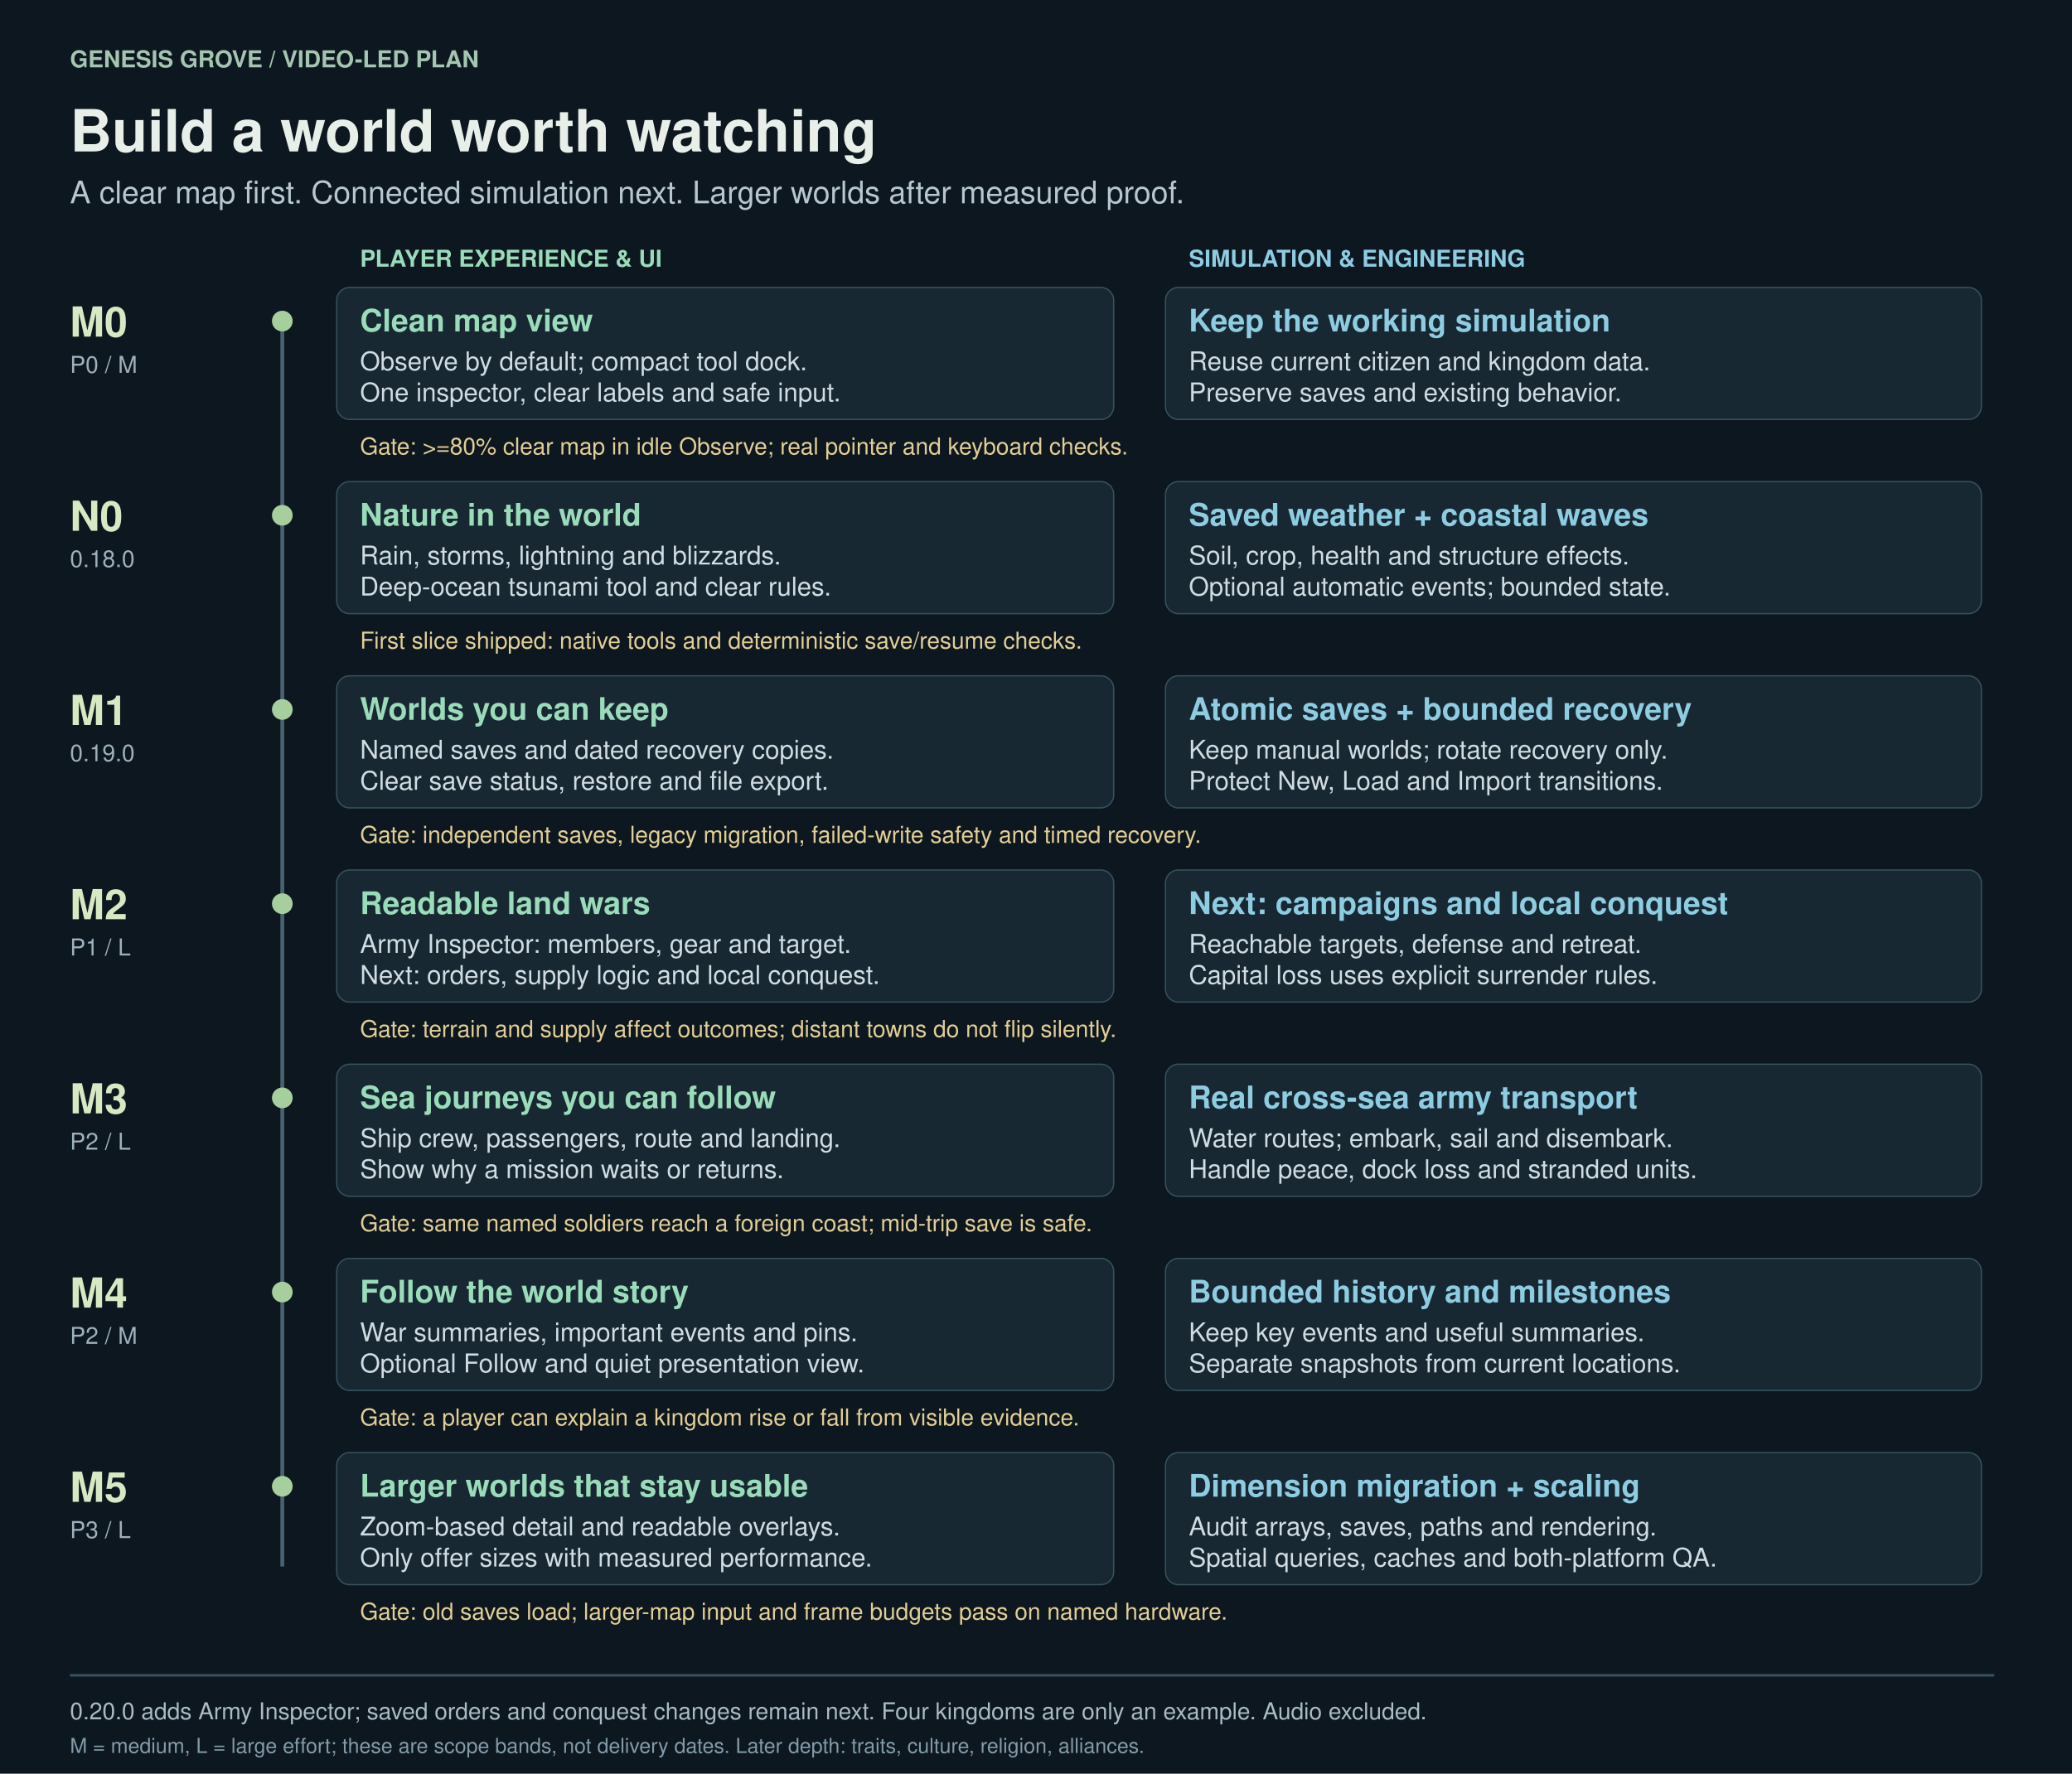
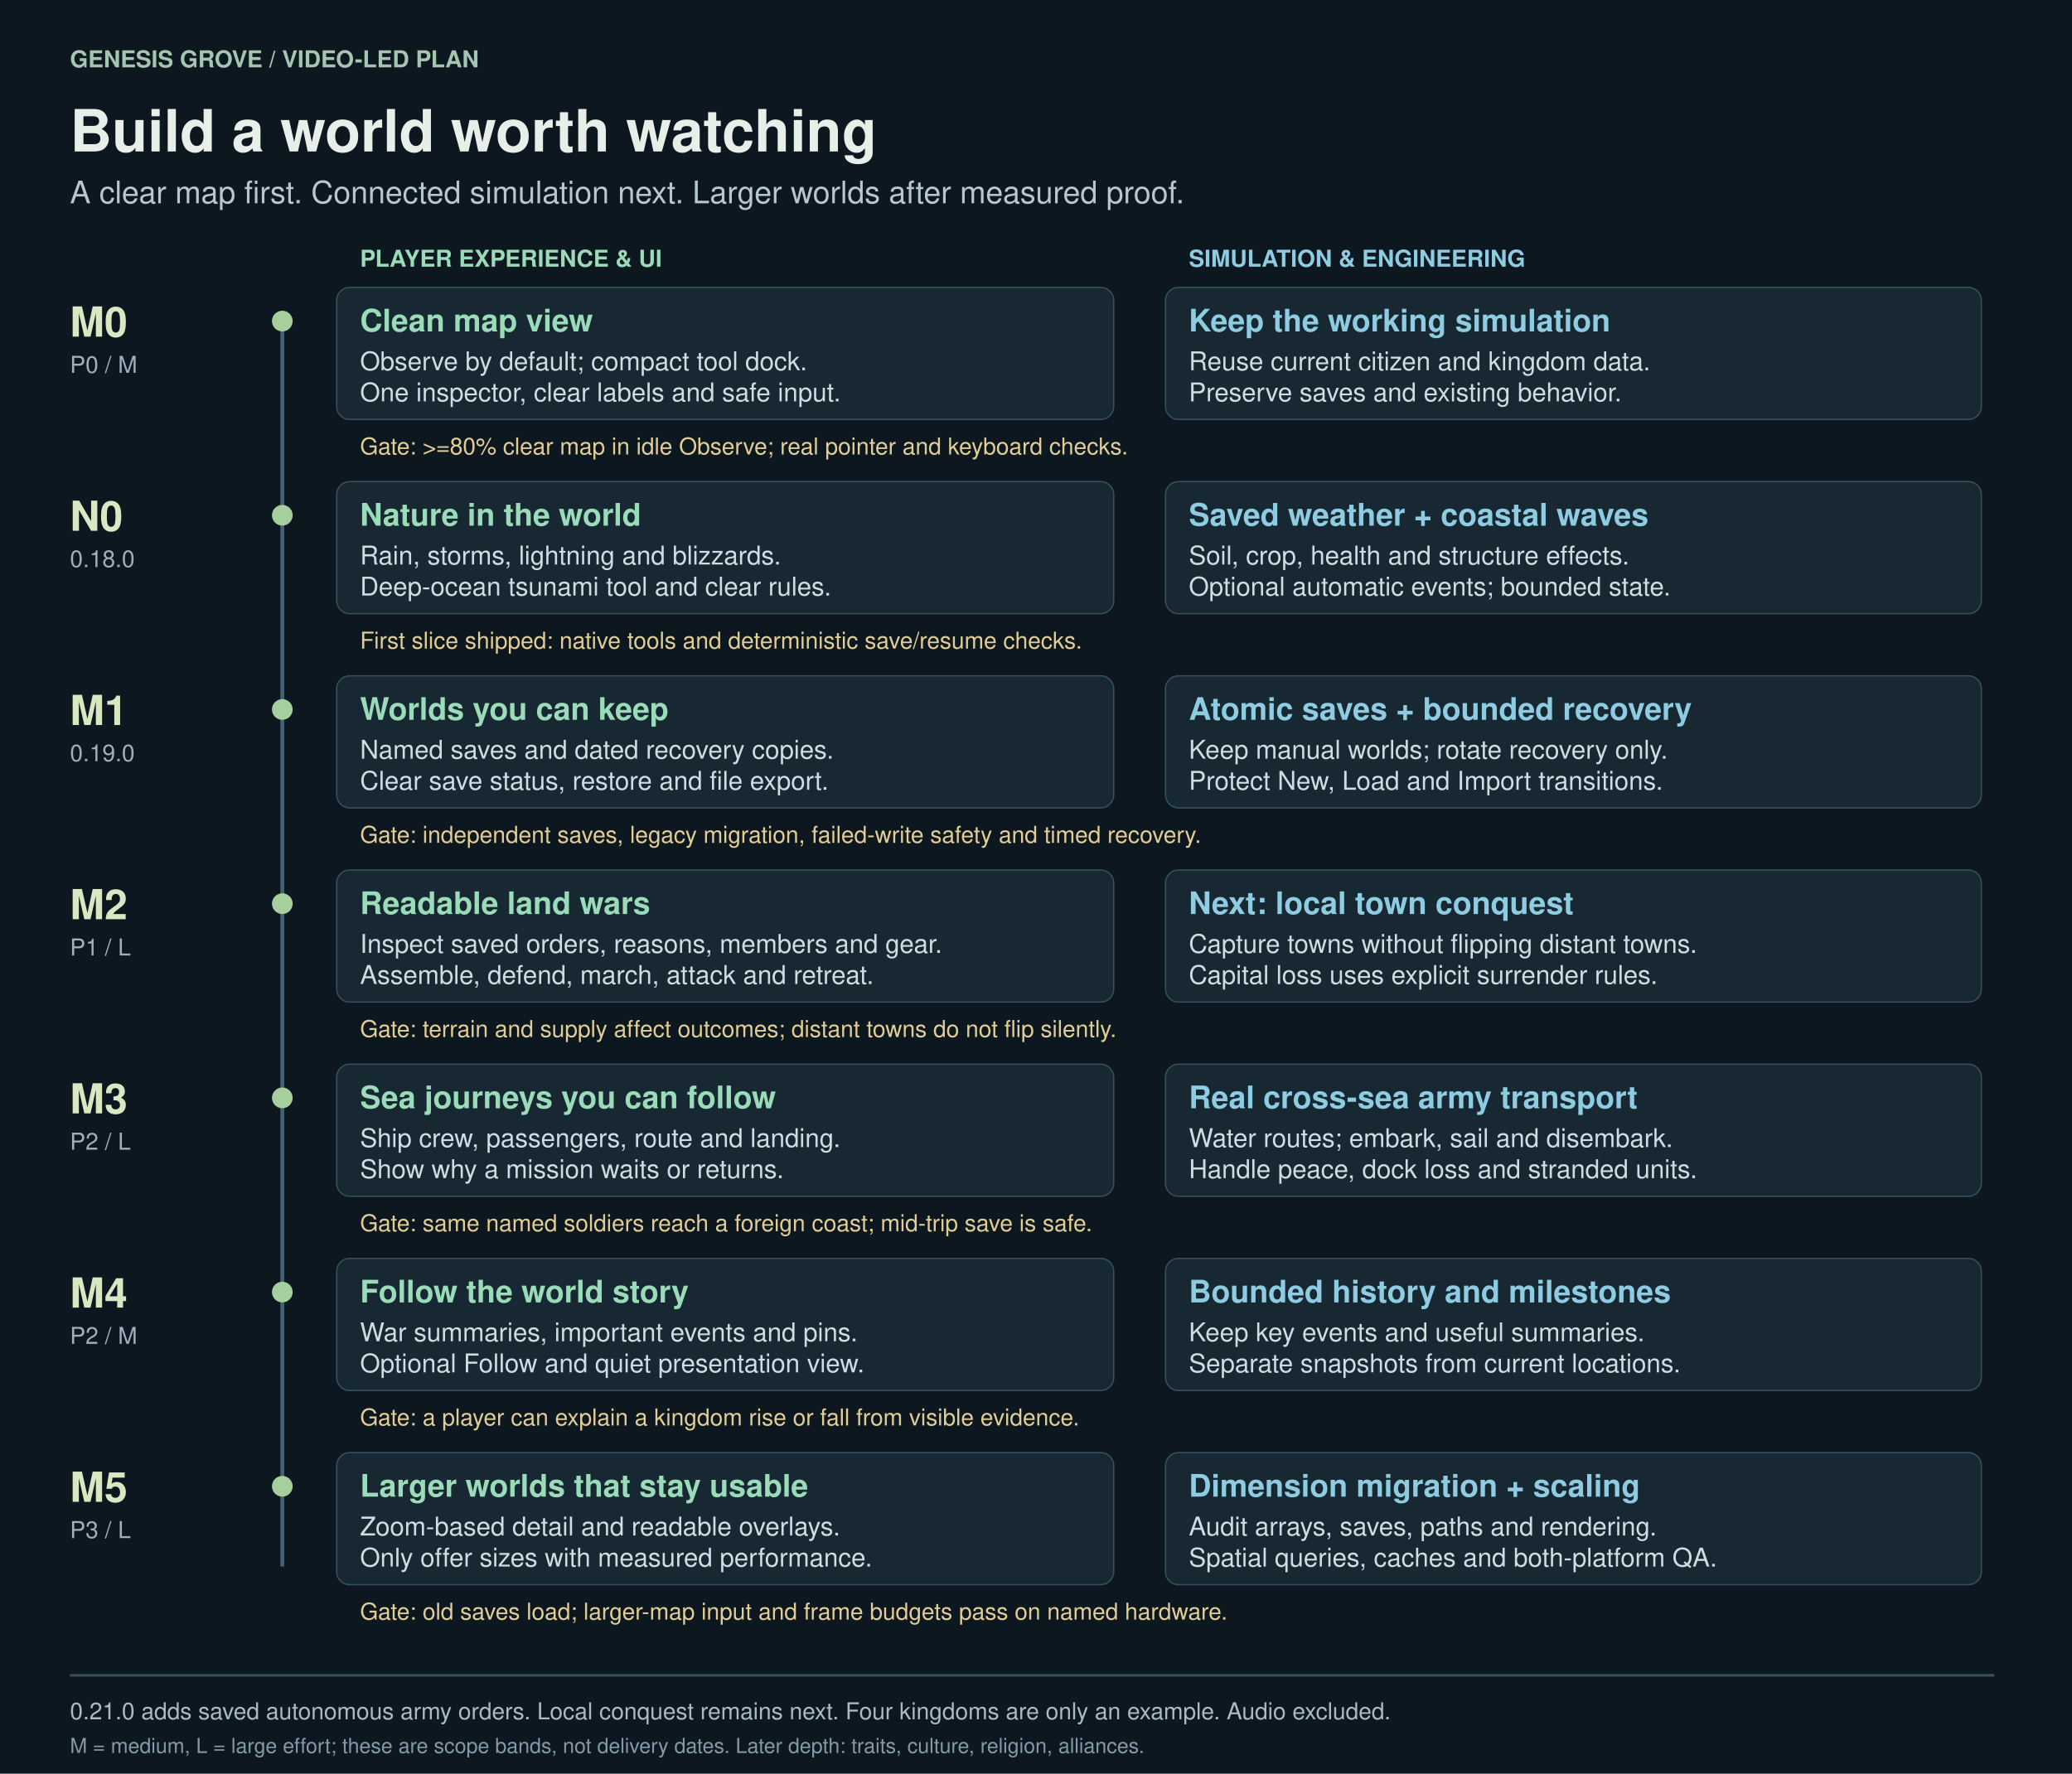
<svg xmlns="http://www.w3.org/2000/svg" width="1600" height="1370" viewBox="0 0 1600 1370" role="img">
  <rect width="1600" height="1370" fill="#0d1720" />
  <text x="54" y="52" font-family="Helvetica,Arial,sans-serif" font-size="18" font-weight="700" fill="#a4c5b0">GENESIS GROVE / VIDEO-LED PLAN</text>
  <text x="54" y="117" font-family="Helvetica,Arial,sans-serif" font-size="45" font-weight="700" fill="#e8eee8">Build a world worth watching</text>
  <text x="54" y="157" font-family="Helvetica,Arial,sans-serif" font-size="24" font-weight="400" fill="#b6c7d1">A clear map first. Connected simulation next. Larger worlds after measured proof.</text>
  <text x="278" y="206" font-family="Helvetica,Arial,sans-serif" font-size="18" font-weight="700" fill="#9adbb9">PLAYER EXPERIENCE &amp; UI</text>
  <text x="918" y="206" font-family="Helvetica,Arial,sans-serif" font-size="18" font-weight="700" fill="#8ecce2">SIMULATION &amp; ENGINEERING</text>
  <polyline points="218,245 218,1210" fill="none" stroke="#476170" stroke-width="3" />
  <circle cx="218" cy="248" r="8" fill="#a7cf9e" />
  <text x="54" y="260" font-family="Helvetica,Arial,sans-serif" font-size="32" font-weight="700" fill="#d7e8c3">M0</text>
  <text x="54" y="288" font-family="Helvetica,Arial,sans-serif" font-size="18" font-weight="400" fill="#9db1bd">P0 / M</text>
  <rect x="260" y="222" width="600" height="102" rx="10" fill="#172832" stroke="#36515e" />
  <text x="278" y="256" font-family="Helvetica,Arial,sans-serif" font-size="24" font-weight="700" fill="#9adbb9">Clean map view</text>
  <text x="278" y="286" font-family="Helvetica,Arial,sans-serif" font-size="20" font-weight="400" fill="#d0dce2">Observe by default; compact tool dock.</text>
  <text x="278" y="310" font-family="Helvetica,Arial,sans-serif" font-size="20" font-weight="400" fill="#d0dce2">One inspector, clear labels and safe input.</text>
  <rect x="900" y="222" width="630" height="102" rx="10" fill="#172832" stroke="#36515e" />
  <text x="918" y="256" font-family="Helvetica,Arial,sans-serif" font-size="24" font-weight="700" fill="#8ecce2">Keep the working simulation</text>
  <text x="918" y="286" font-family="Helvetica,Arial,sans-serif" font-size="20" font-weight="400" fill="#d0dce2">Reuse current citizen and kingdom data.</text>
  <text x="918" y="310" font-family="Helvetica,Arial,sans-serif" font-size="20" font-weight="400" fill="#d0dce2">Preserve saves and existing behavior.</text>
  <text x="278" y="351" font-family="Helvetica,Arial,sans-serif" font-size="18" font-weight="400" fill="#e2ce95">Gate: &gt;=80% clear map in idle Observe; real pointer and keyboard checks.</text>
  <circle cx="218" cy="398" r="8" fill="#a7cf9e" />
  <text x="54" y="410" font-family="Helvetica,Arial,sans-serif" font-size="32" font-weight="700" fill="#d7e8c3">N0</text>
  <text x="54" y="438" font-family="Helvetica,Arial,sans-serif" font-size="18" font-weight="400" fill="#9db1bd">0.18.0</text>
  <rect x="260" y="372" width="600" height="102" rx="10" fill="#172832" stroke="#36515e" />
  <text x="278" y="406" font-family="Helvetica,Arial,sans-serif" font-size="24" font-weight="700" fill="#9adbb9">Nature in the world</text>
  <text x="278" y="436" font-family="Helvetica,Arial,sans-serif" font-size="20" font-weight="400" fill="#d0dce2">Rain, storms, lightning and blizzards.</text>
  <text x="278" y="460" font-family="Helvetica,Arial,sans-serif" font-size="20" font-weight="400" fill="#d0dce2">Deep-ocean tsunami tool and clear rules.</text>
  <rect x="900" y="372" width="630" height="102" rx="10" fill="#172832" stroke="#36515e" />
  <text x="918" y="406" font-family="Helvetica,Arial,sans-serif" font-size="24" font-weight="700" fill="#8ecce2">Saved weather + coastal waves</text>
  <text x="918" y="436" font-family="Helvetica,Arial,sans-serif" font-size="20" font-weight="400" fill="#d0dce2">Soil, crop, health and structure effects.</text>
  <text x="918" y="460" font-family="Helvetica,Arial,sans-serif" font-size="20" font-weight="400" fill="#d0dce2">Optional automatic events; bounded state.</text>
  <text x="278" y="501" font-family="Helvetica,Arial,sans-serif" font-size="18" font-weight="400" fill="#e2ce95">First slice shipped: native tools and deterministic save/resume checks.</text>
  <circle cx="218" cy="548" r="8" fill="#a7cf9e" />
  <text x="54" y="560" font-family="Helvetica,Arial,sans-serif" font-size="32" font-weight="700" fill="#d7e8c3">M1</text>
  <text x="54" y="588" font-family="Helvetica,Arial,sans-serif" font-size="18" font-weight="400" fill="#9db1bd">0.19.0</text>
  <rect x="260" y="522" width="600" height="102" rx="10" fill="#172832" stroke="#36515e" />
  <text x="278" y="556" font-family="Helvetica,Arial,sans-serif" font-size="24" font-weight="700" fill="#9adbb9">Worlds you can keep</text>
  <text x="278" y="586" font-family="Helvetica,Arial,sans-serif" font-size="20" font-weight="400" fill="#d0dce2">Named saves and dated recovery copies.</text>
  <text x="278" y="610" font-family="Helvetica,Arial,sans-serif" font-size="20" font-weight="400" fill="#d0dce2">Clear save status, restore and file export.</text>
  <rect x="900" y="522" width="630" height="102" rx="10" fill="#172832" stroke="#36515e" />
  <text x="918" y="556" font-family="Helvetica,Arial,sans-serif" font-size="24" font-weight="700" fill="#8ecce2">Atomic saves + bounded recovery</text>
  <text x="918" y="586" font-family="Helvetica,Arial,sans-serif" font-size="20" font-weight="400" fill="#d0dce2">Keep manual worlds; rotate recovery only.</text>
  <text x="918" y="610" font-family="Helvetica,Arial,sans-serif" font-size="20" font-weight="400" fill="#d0dce2">Protect New, Load and Import transitions.</text>
  <text x="278" y="651" font-family="Helvetica,Arial,sans-serif" font-size="18" font-weight="400" fill="#e2ce95">Gate: independent saves, legacy migration, failed-write safety and timed recovery.</text>
  <circle cx="218" cy="698" r="8" fill="#a7cf9e" />
  <text x="54" y="710" font-family="Helvetica,Arial,sans-serif" font-size="32" font-weight="700" fill="#d7e8c3">M2</text>
  <text x="54" y="738" font-family="Helvetica,Arial,sans-serif" font-size="18" font-weight="400" fill="#9db1bd">P1 / L</text>
  <rect x="260" y="672" width="600" height="102" rx="10" fill="#172832" stroke="#36515e" />
  <text x="278" y="706" font-family="Helvetica,Arial,sans-serif" font-size="24" font-weight="700" fill="#9adbb9">Readable land wars</text>
-   <text x="278" y="736" font-family="Helvetica,Arial,sans-serif" font-size="20" font-weight="400" fill="#d0dce2">Army Inspector: members, gear and target.</text>
-   <text x="278" y="760" font-family="Helvetica,Arial,sans-serif" font-size="20" font-weight="400" fill="#d0dce2">Next: orders, supply logic and local conquest.</text>
+   <text x="278" y="736" font-family="Helvetica,Arial,sans-serif" font-size="20" font-weight="400" fill="#d0dce2">Inspect saved orders, reasons, members and gear.</text>
+   <text x="278" y="760" font-family="Helvetica,Arial,sans-serif" font-size="20" font-weight="400" fill="#d0dce2">Assemble, defend, march, attack and retreat.</text>
  <rect x="900" y="672" width="630" height="102" rx="10" fill="#172832" stroke="#36515e" />
-   <text x="918" y="706" font-family="Helvetica,Arial,sans-serif" font-size="24" font-weight="700" fill="#8ecce2">Next: campaigns and local conquest</text>
-   <text x="918" y="736" font-family="Helvetica,Arial,sans-serif" font-size="20" font-weight="400" fill="#d0dce2">Reachable targets, defense and retreat.</text>
+   <text x="918" y="706" font-family="Helvetica,Arial,sans-serif" font-size="24" font-weight="700" fill="#8ecce2">Next: local town conquest</text>
+   <text x="918" y="736" font-family="Helvetica,Arial,sans-serif" font-size="20" font-weight="400" fill="#d0dce2">Capture towns without flipping distant towns.</text>
  <text x="918" y="760" font-family="Helvetica,Arial,sans-serif" font-size="20" font-weight="400" fill="#d0dce2">Capital loss uses explicit surrender rules.</text>
  <text x="278" y="801" font-family="Helvetica,Arial,sans-serif" font-size="18" font-weight="400" fill="#e2ce95">Gate: terrain and supply affect outcomes; distant towns do not flip silently.</text>
  <circle cx="218" cy="848" r="8" fill="#a7cf9e" />
  <text x="54" y="860" font-family="Helvetica,Arial,sans-serif" font-size="32" font-weight="700" fill="#d7e8c3">M3</text>
  <text x="54" y="888" font-family="Helvetica,Arial,sans-serif" font-size="18" font-weight="400" fill="#9db1bd">P2 / L</text>
  <rect x="260" y="822" width="600" height="102" rx="10" fill="#172832" stroke="#36515e" />
  <text x="278" y="856" font-family="Helvetica,Arial,sans-serif" font-size="24" font-weight="700" fill="#9adbb9">Sea journeys you can follow</text>
  <text x="278" y="886" font-family="Helvetica,Arial,sans-serif" font-size="20" font-weight="400" fill="#d0dce2">Ship crew, passengers, route and landing.</text>
  <text x="278" y="910" font-family="Helvetica,Arial,sans-serif" font-size="20" font-weight="400" fill="#d0dce2">Show why a mission waits or returns.</text>
  <rect x="900" y="822" width="630" height="102" rx="10" fill="#172832" stroke="#36515e" />
  <text x="918" y="856" font-family="Helvetica,Arial,sans-serif" font-size="24" font-weight="700" fill="#8ecce2">Real cross-sea army transport</text>
  <text x="918" y="886" font-family="Helvetica,Arial,sans-serif" font-size="20" font-weight="400" fill="#d0dce2">Water routes; embark, sail and disembark.</text>
  <text x="918" y="910" font-family="Helvetica,Arial,sans-serif" font-size="20" font-weight="400" fill="#d0dce2">Handle peace, dock loss and stranded units.</text>
  <text x="278" y="951" font-family="Helvetica,Arial,sans-serif" font-size="18" font-weight="400" fill="#e2ce95">Gate: same named soldiers reach a foreign coast; mid-trip save is safe.</text>
  <circle cx="218" cy="998" r="8" fill="#a7cf9e" />
  <text x="54" y="1010" font-family="Helvetica,Arial,sans-serif" font-size="32" font-weight="700" fill="#d7e8c3">M4</text>
  <text x="54" y="1038" font-family="Helvetica,Arial,sans-serif" font-size="18" font-weight="400" fill="#9db1bd">P2 / M</text>
  <rect x="260" y="972" width="600" height="102" rx="10" fill="#172832" stroke="#36515e" />
  <text x="278" y="1006" font-family="Helvetica,Arial,sans-serif" font-size="24" font-weight="700" fill="#9adbb9">Follow the world story</text>
  <text x="278" y="1036" font-family="Helvetica,Arial,sans-serif" font-size="20" font-weight="400" fill="#d0dce2">War summaries, important events and pins.</text>
  <text x="278" y="1060" font-family="Helvetica,Arial,sans-serif" font-size="20" font-weight="400" fill="#d0dce2">Optional Follow and quiet presentation view.</text>
  <rect x="900" y="972" width="630" height="102" rx="10" fill="#172832" stroke="#36515e" />
  <text x="918" y="1006" font-family="Helvetica,Arial,sans-serif" font-size="24" font-weight="700" fill="#8ecce2">Bounded history and milestones</text>
  <text x="918" y="1036" font-family="Helvetica,Arial,sans-serif" font-size="20" font-weight="400" fill="#d0dce2">Keep key events and useful summaries.</text>
  <text x="918" y="1060" font-family="Helvetica,Arial,sans-serif" font-size="20" font-weight="400" fill="#d0dce2">Separate snapshots from current locations.</text>
  <text x="278" y="1101" font-family="Helvetica,Arial,sans-serif" font-size="18" font-weight="400" fill="#e2ce95">Gate: a player can explain a kingdom rise or fall from visible evidence.</text>
  <circle cx="218" cy="1148" r="8" fill="#a7cf9e" />
  <text x="54" y="1160" font-family="Helvetica,Arial,sans-serif" font-size="32" font-weight="700" fill="#d7e8c3">M5</text>
  <text x="54" y="1188" font-family="Helvetica,Arial,sans-serif" font-size="18" font-weight="400" fill="#9db1bd">P3 / L</text>
  <rect x="260" y="1122" width="600" height="102" rx="10" fill="#172832" stroke="#36515e" />
  <text x="278" y="1156" font-family="Helvetica,Arial,sans-serif" font-size="24" font-weight="700" fill="#9adbb9">Larger worlds that stay usable</text>
  <text x="278" y="1186" font-family="Helvetica,Arial,sans-serif" font-size="20" font-weight="400" fill="#d0dce2">Zoom-based detail and readable overlays.</text>
  <text x="278" y="1210" font-family="Helvetica,Arial,sans-serif" font-size="20" font-weight="400" fill="#d0dce2">Only offer sizes with measured performance.</text>
  <rect x="900" y="1122" width="630" height="102" rx="10" fill="#172832" stroke="#36515e" />
  <text x="918" y="1156" font-family="Helvetica,Arial,sans-serif" font-size="24" font-weight="700" fill="#8ecce2">Dimension migration + scaling</text>
  <text x="918" y="1186" font-family="Helvetica,Arial,sans-serif" font-size="20" font-weight="400" fill="#d0dce2">Audit arrays, saves, paths and rendering.</text>
  <text x="918" y="1210" font-family="Helvetica,Arial,sans-serif" font-size="20" font-weight="400" fill="#d0dce2">Spatial queries, caches and both-platform QA.</text>
  <text x="278" y="1251" font-family="Helvetica,Arial,sans-serif" font-size="18" font-weight="400" fill="#e2ce95">Gate: old saves load; larger-map input and frame budgets pass on named hardware.</text>
  <polyline points="54,1294 1540,1294" fill="none" stroke="#36515e" stroke-width="2" />
-   <text x="54" y="1328" font-family="Helvetica,Arial,sans-serif" font-size="18" font-weight="400" fill="#a9bbc5">0.20.0 adds Army Inspector; saved orders and conquest changes remain next. Four kingdoms are only an example. Audio excluded.</text>
+   <text x="54" y="1328" font-family="Helvetica,Arial,sans-serif" font-size="18" font-weight="400" fill="#a9bbc5">0.21.0 adds saved autonomous army orders. Local conquest remains next. Four kingdoms are only an example. Audio excluded.</text>
  <text x="54" y="1354" font-family="Helvetica,Arial,sans-serif" font-size="16" font-weight="400" fill="#839ba9">M = medium, L = large effort; these are scope bands, not delivery dates. Later depth: traits, culture, religion, alliances.</text>
</svg>
